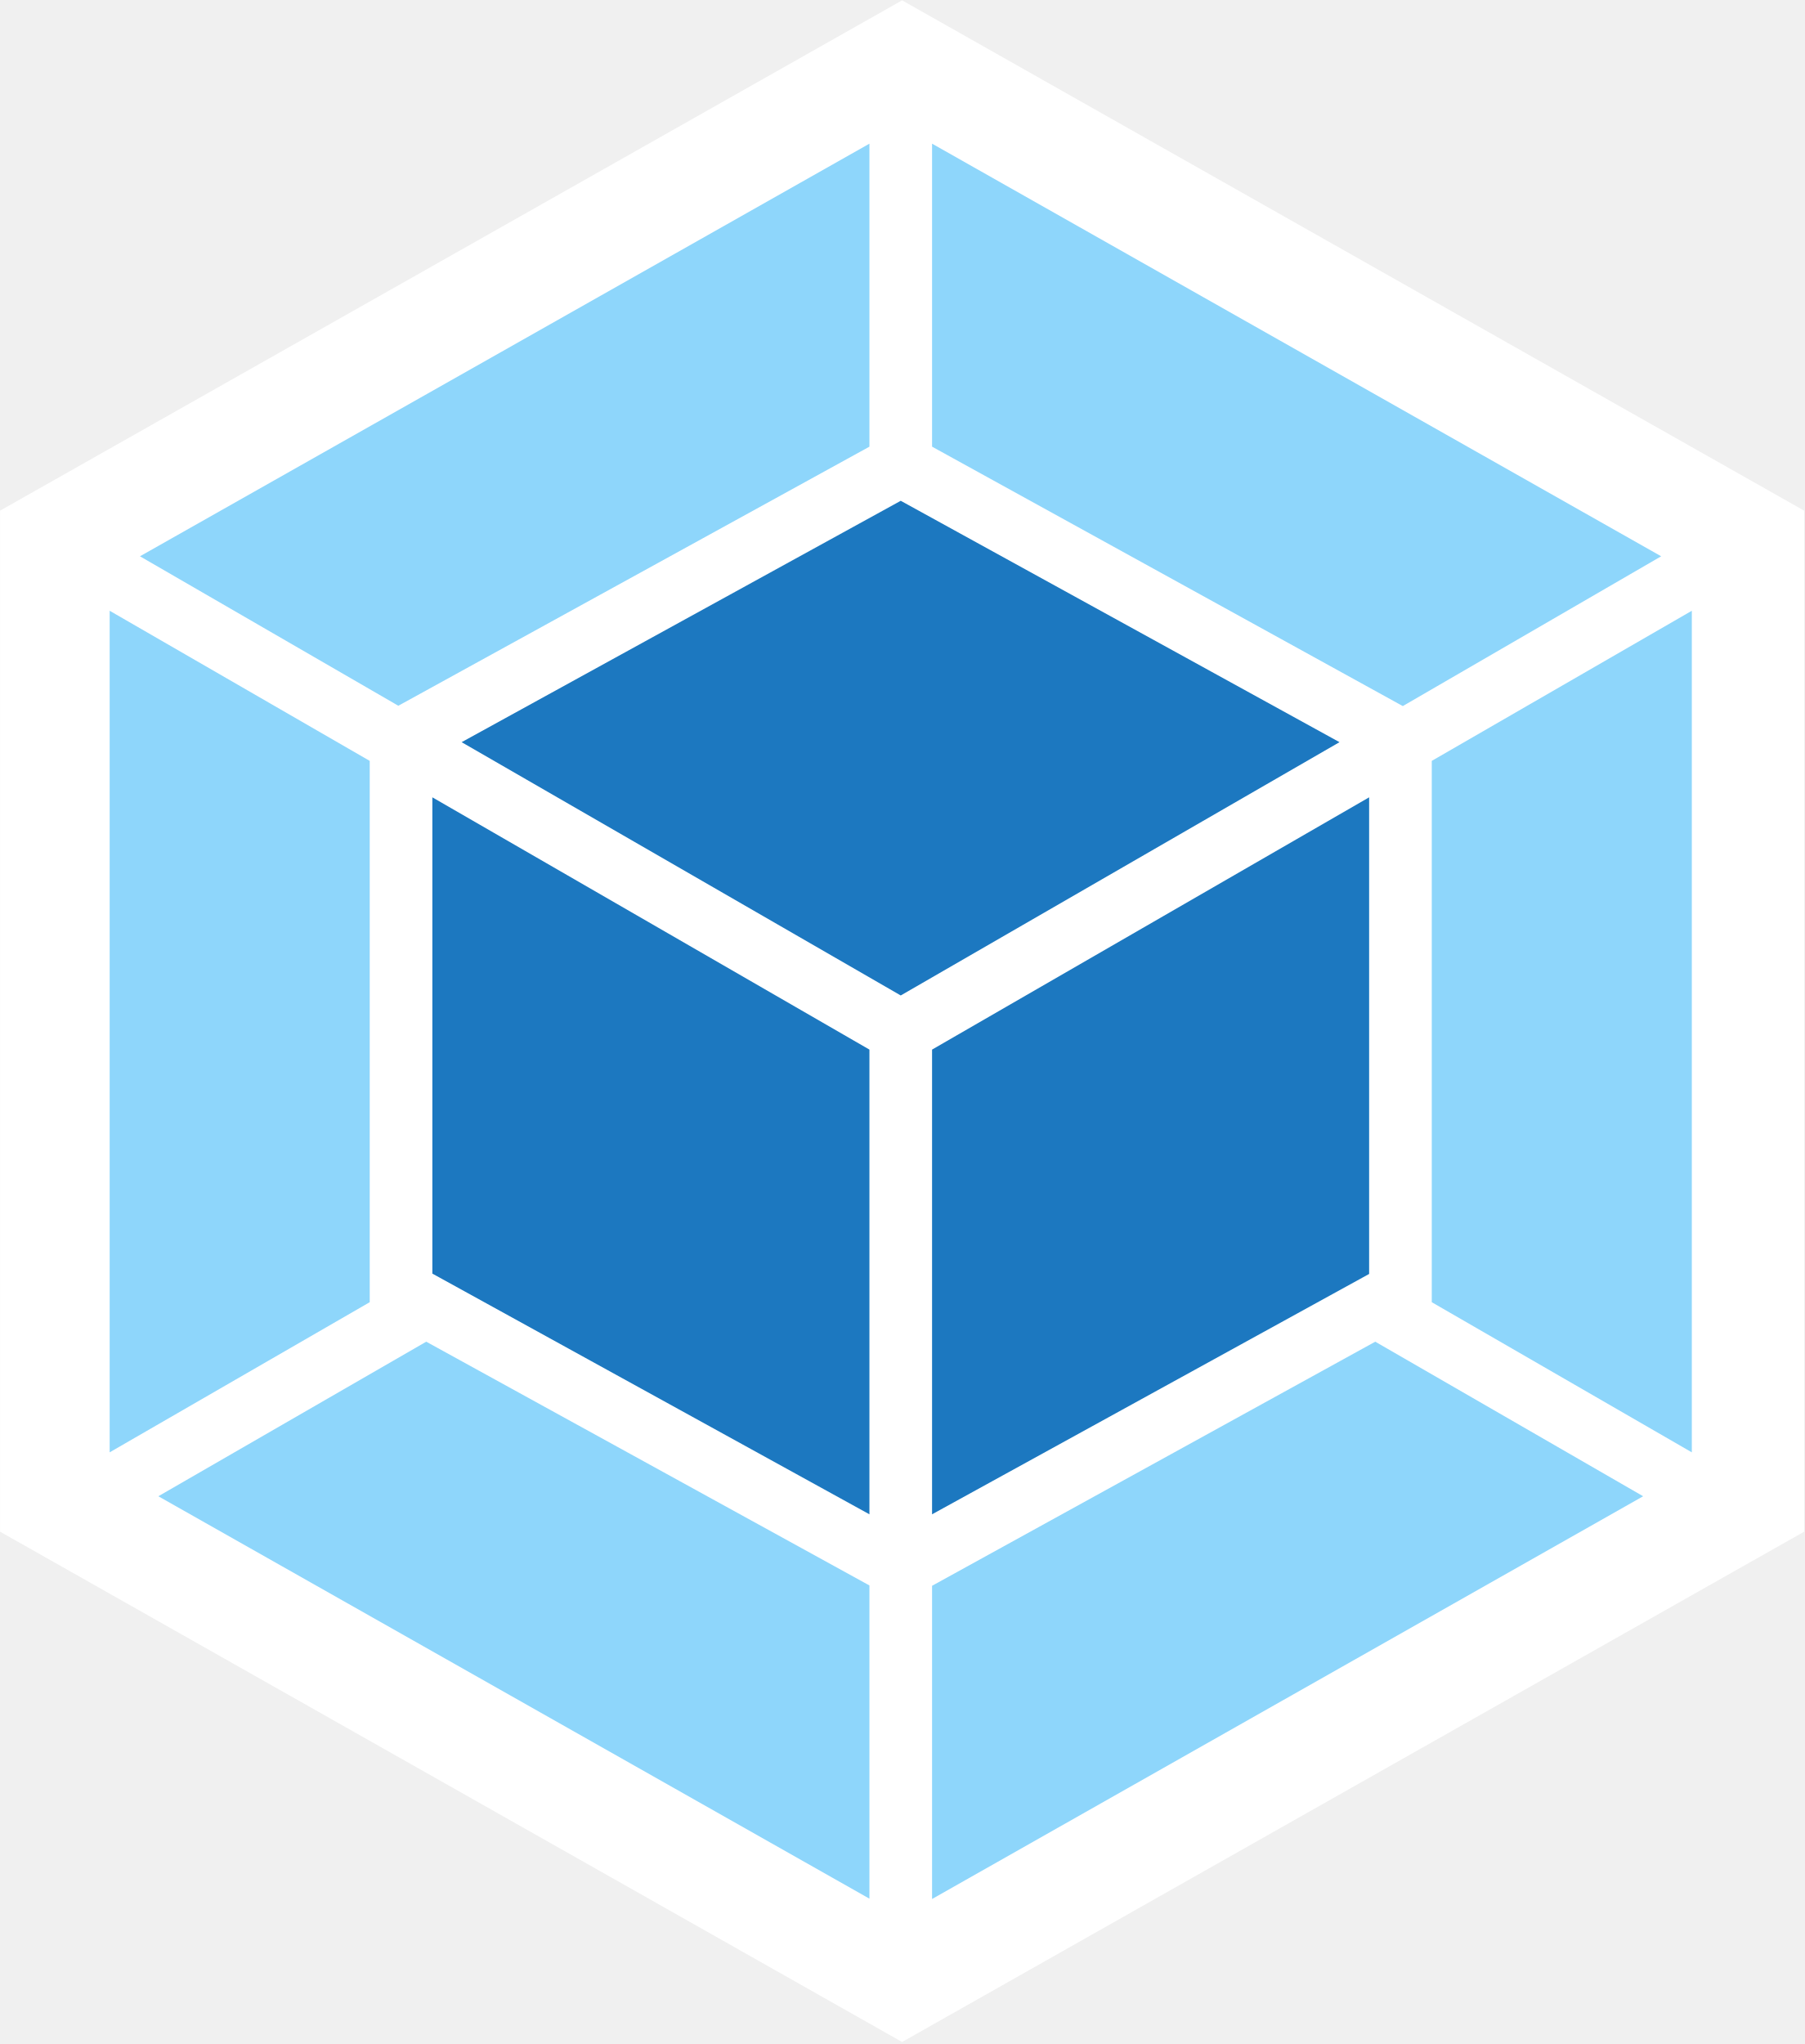
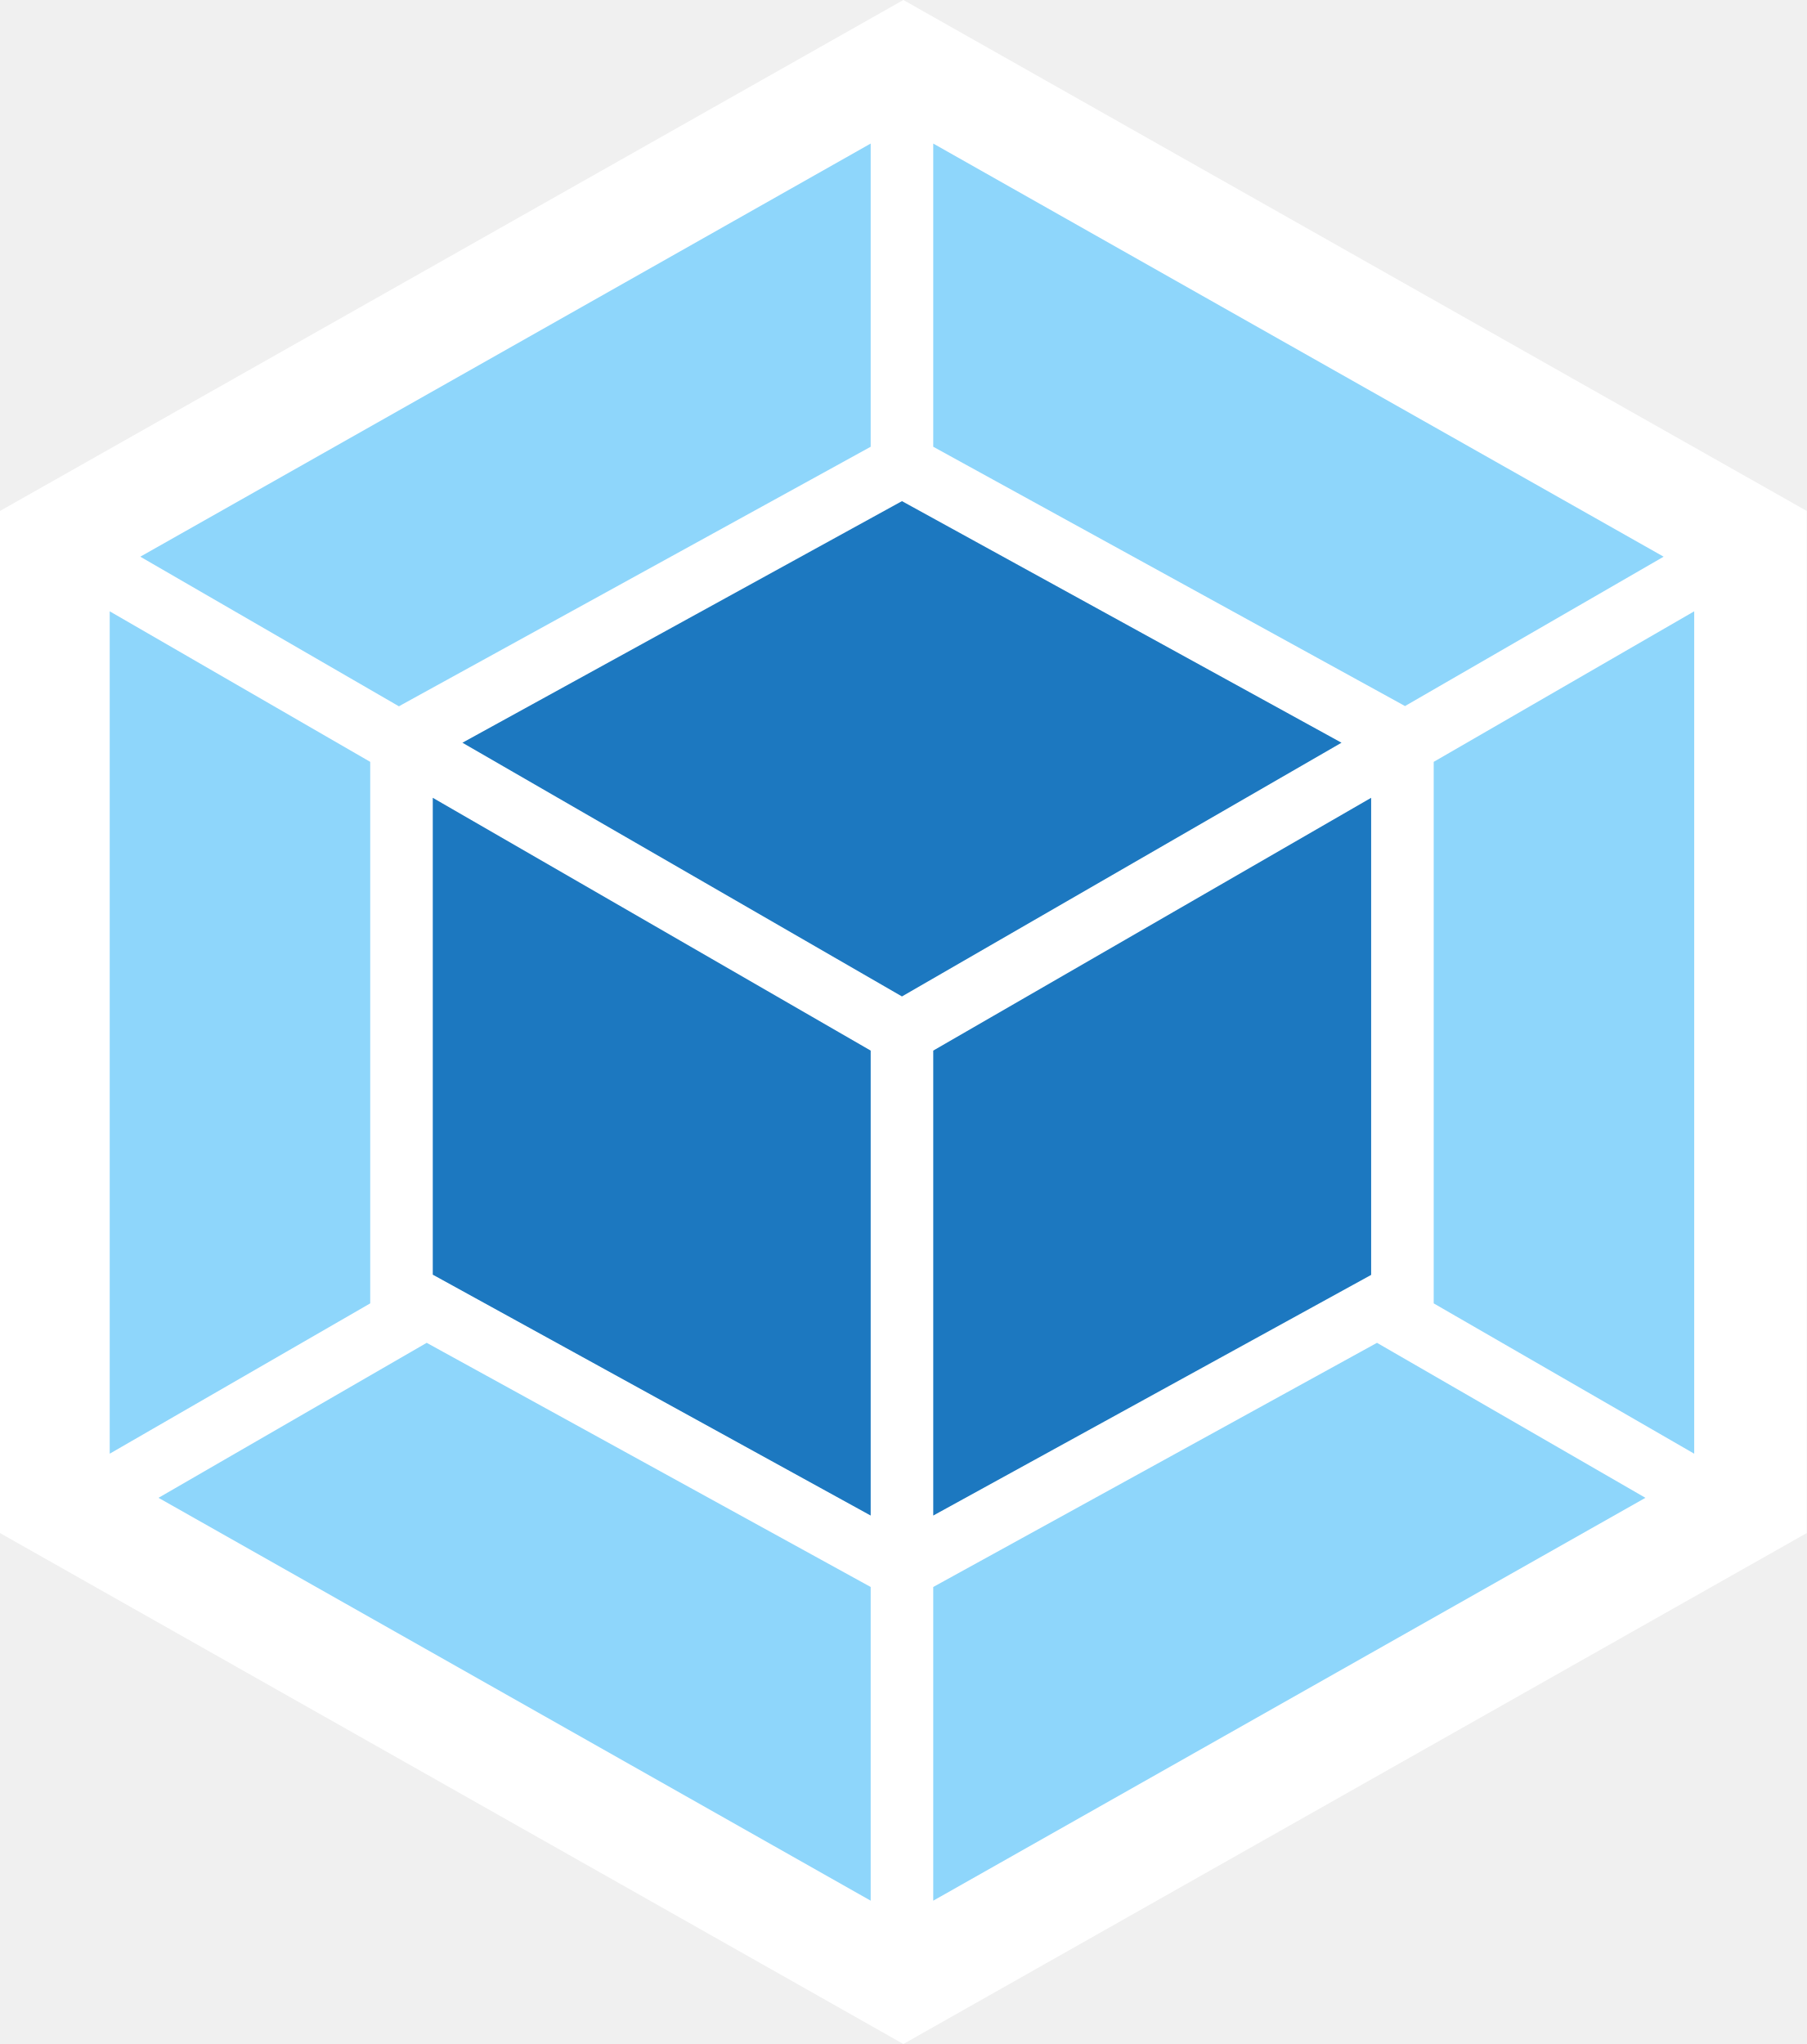
- <svg xmlns="http://www.w3.org/2000/svg" aria-hidden="true" role="img" class="iconify iconify--logos" width="28.25" height="32" preserveAspectRatio="xMidYMid meet" viewBox="0 0 256 290">
-   <path fill="#FFF" d="M128 .048l128 72.405V217.31l-128 72.405L0 217.31V72.453z" />
-   <path d="M233.153 212.287l-100.902 57.14V224.99l62.889-34.632l38.013 21.929zm6.907-6.231V86.654l-36.902 21.3v76.8l36.902 21.302zm-217.6 6.23l100.903 57.094v-44.438l-62.889-34.584l-38.014 21.929zm-6.907-6.23V86.654l36.903 21.3v76.8l-36.903 21.302zm4.3-127.13l103.51-58.543v42.99L57.045 99.84l-.532.29l-36.66-21.205zm215.86 0L132.251 20.382v42.99l66.27 36.515l.531.29l36.661-21.253z" fill="#8ED6FB" />
-   <path d="M123.363 214.847l-62.02-34.15v-67.574l62.02 35.792v65.932zm8.888 0l62.02-34.101v-67.623l-62.02 35.792v65.932zM65.497 105.298l62.31-34.246l62.26 34.246l-62.26 35.937l-62.31-35.937z" fill="#1C78C0" />
+ <svg xmlns="http://www.w3.org/2000/svg" viewBox="0 0 774 875.7">
+   <path fill="#FFF" d="M387 0l387 218.9v437.9L387 875.7 0 656.8V218.9z" />
+   <path fill="#8ed6fb" d="M704.9 641.7L399.8 814.3V679.9l190.1-104.6 115 66.4zm20.9-18.9V261.9l-111.6 64.5v232l111.6 64.4zM67.9 641.7L373 814.3V679.9L182.8 575.3 67.9 641.7zM47 622.8V261.9l111.6 64.5v232L47 622.8zm13.1-384.3L373 61.5v129.9L172.5 301.7l-1.6.9-110.8-64.1zm652.6 0l-312.9-177v129.9l200.5 110.2 1.6.9 110.8-64z" />
+   <path fill="#1c78c0" d="M373 649.3L185.4 546.1V341.8L373 450.1v199.2zm26.8 0l187.6-103.1V341.8L399.8 450.1v199.2zm-13.4-207zM198.1 318.2l188.3-103.5 188.3 103.5-188.3 108.7-188.3-108.7z" />
</svg>
